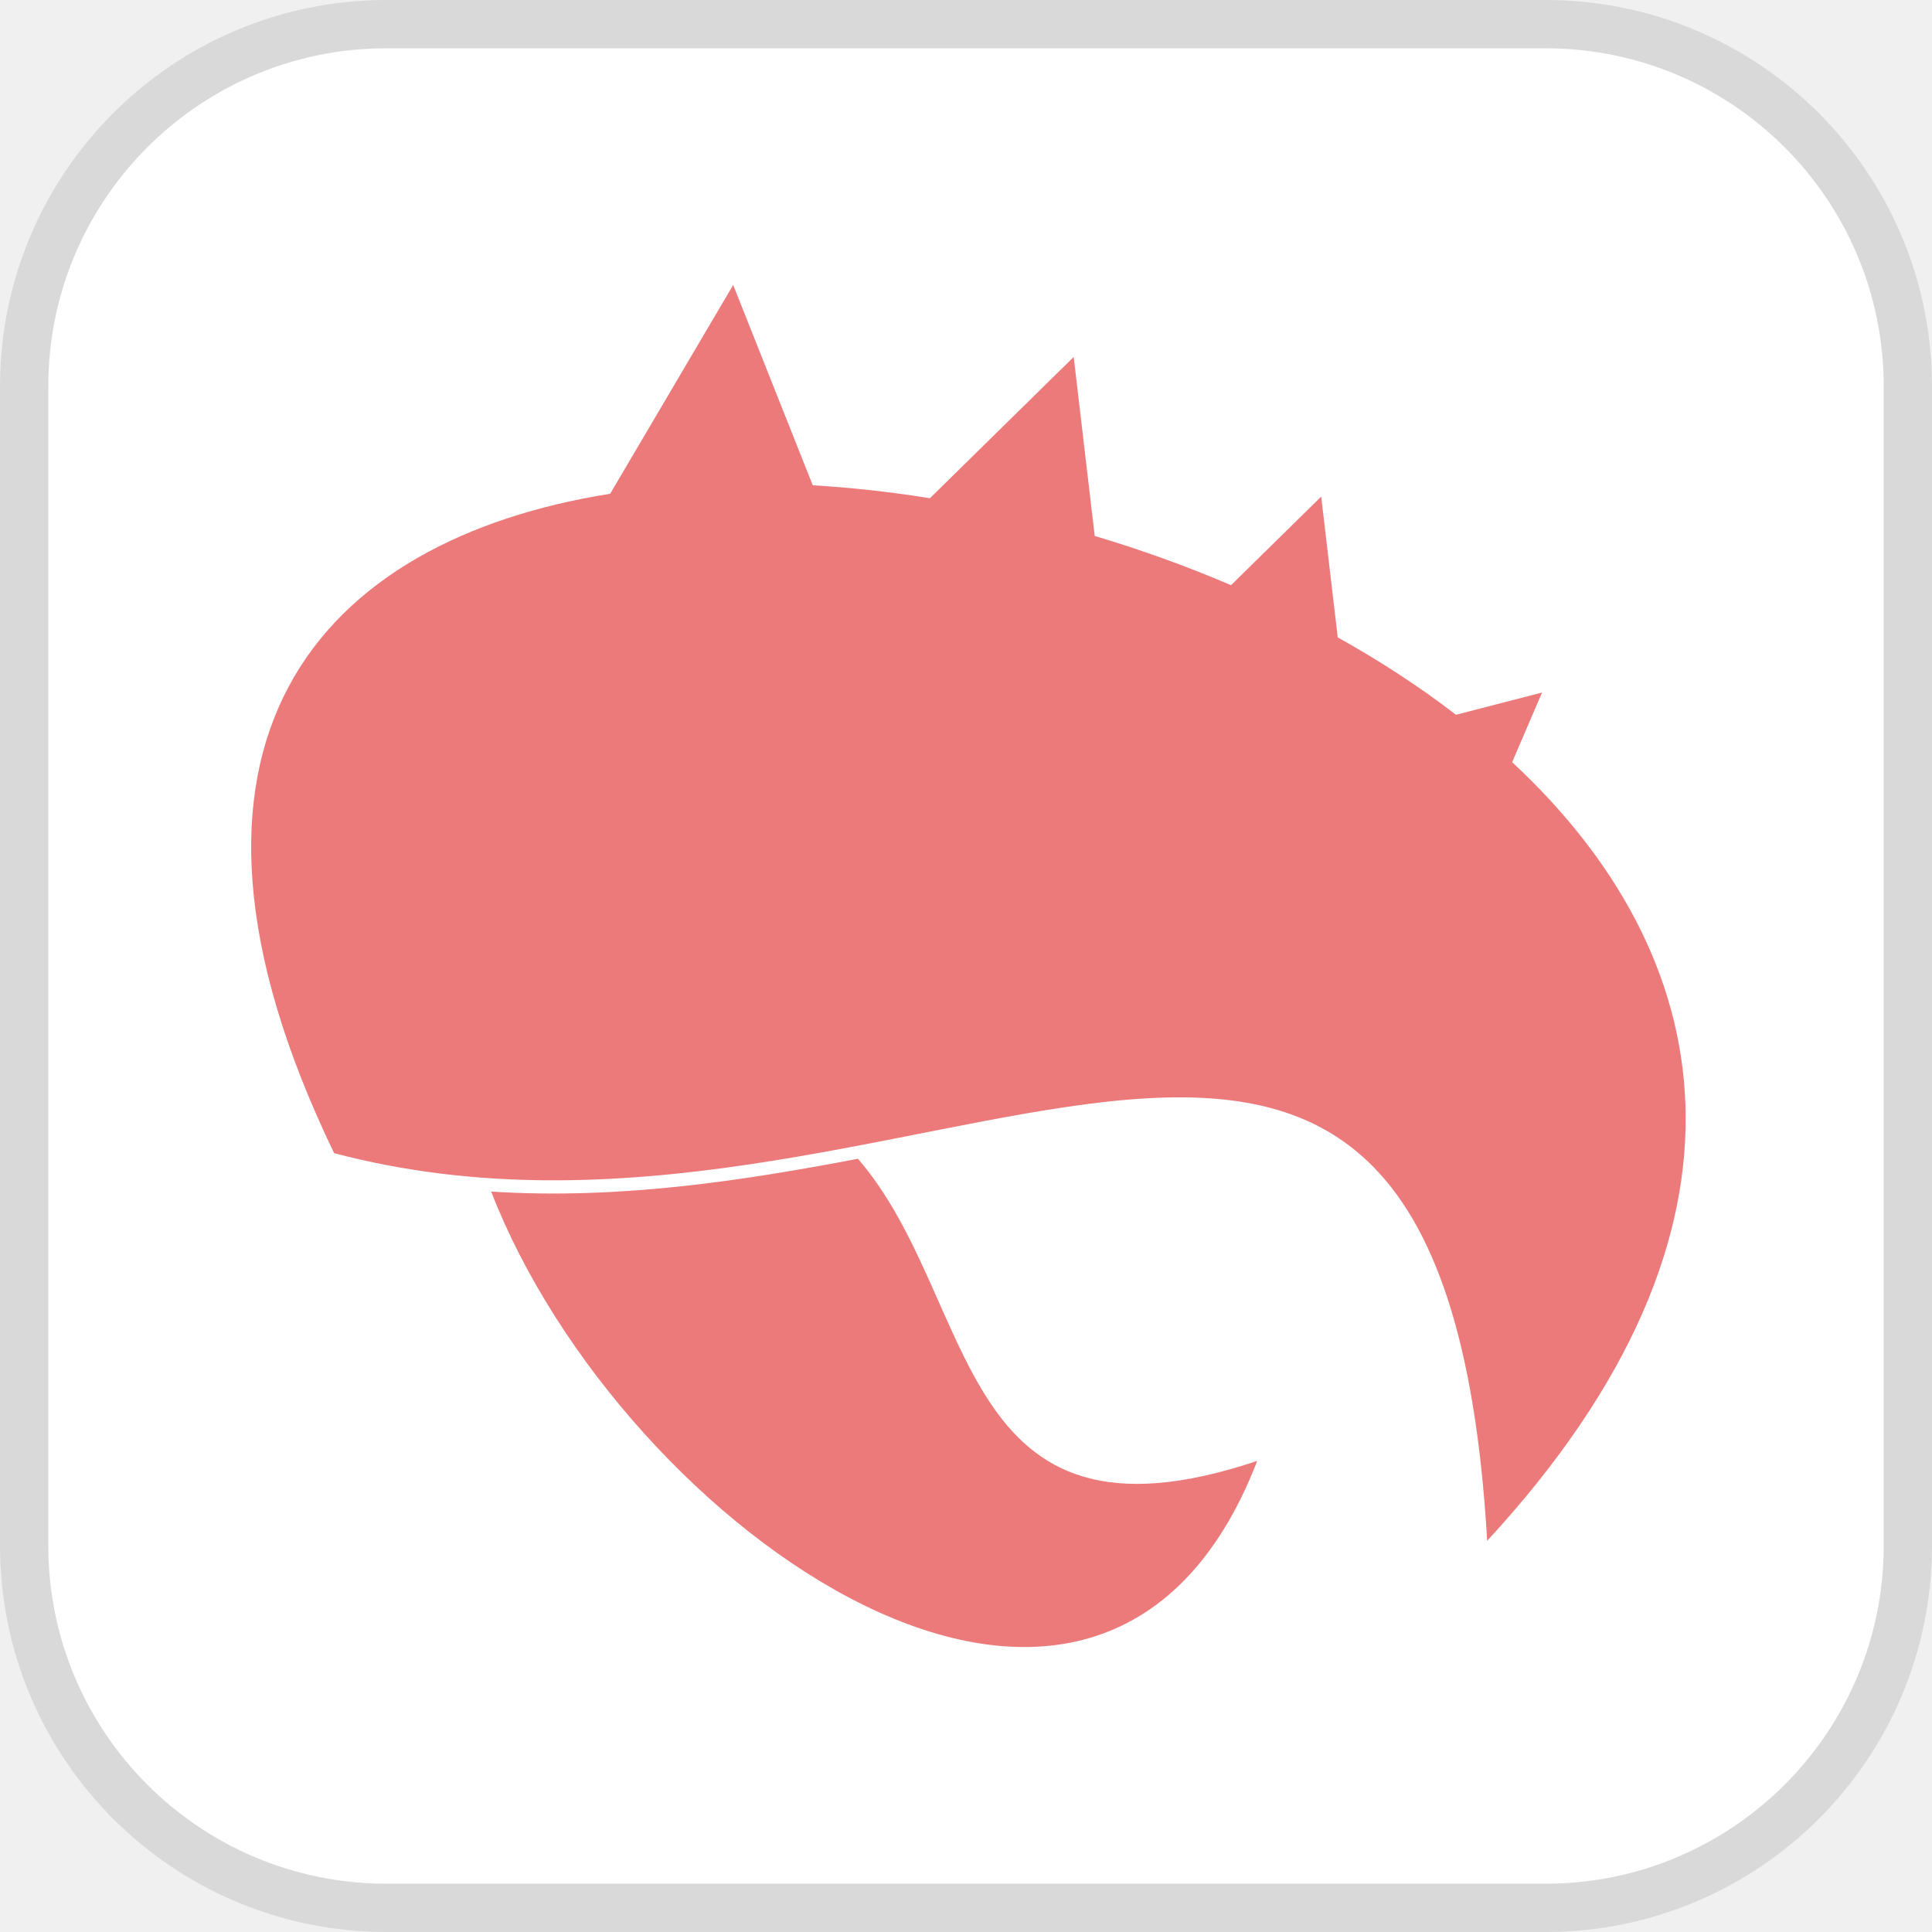
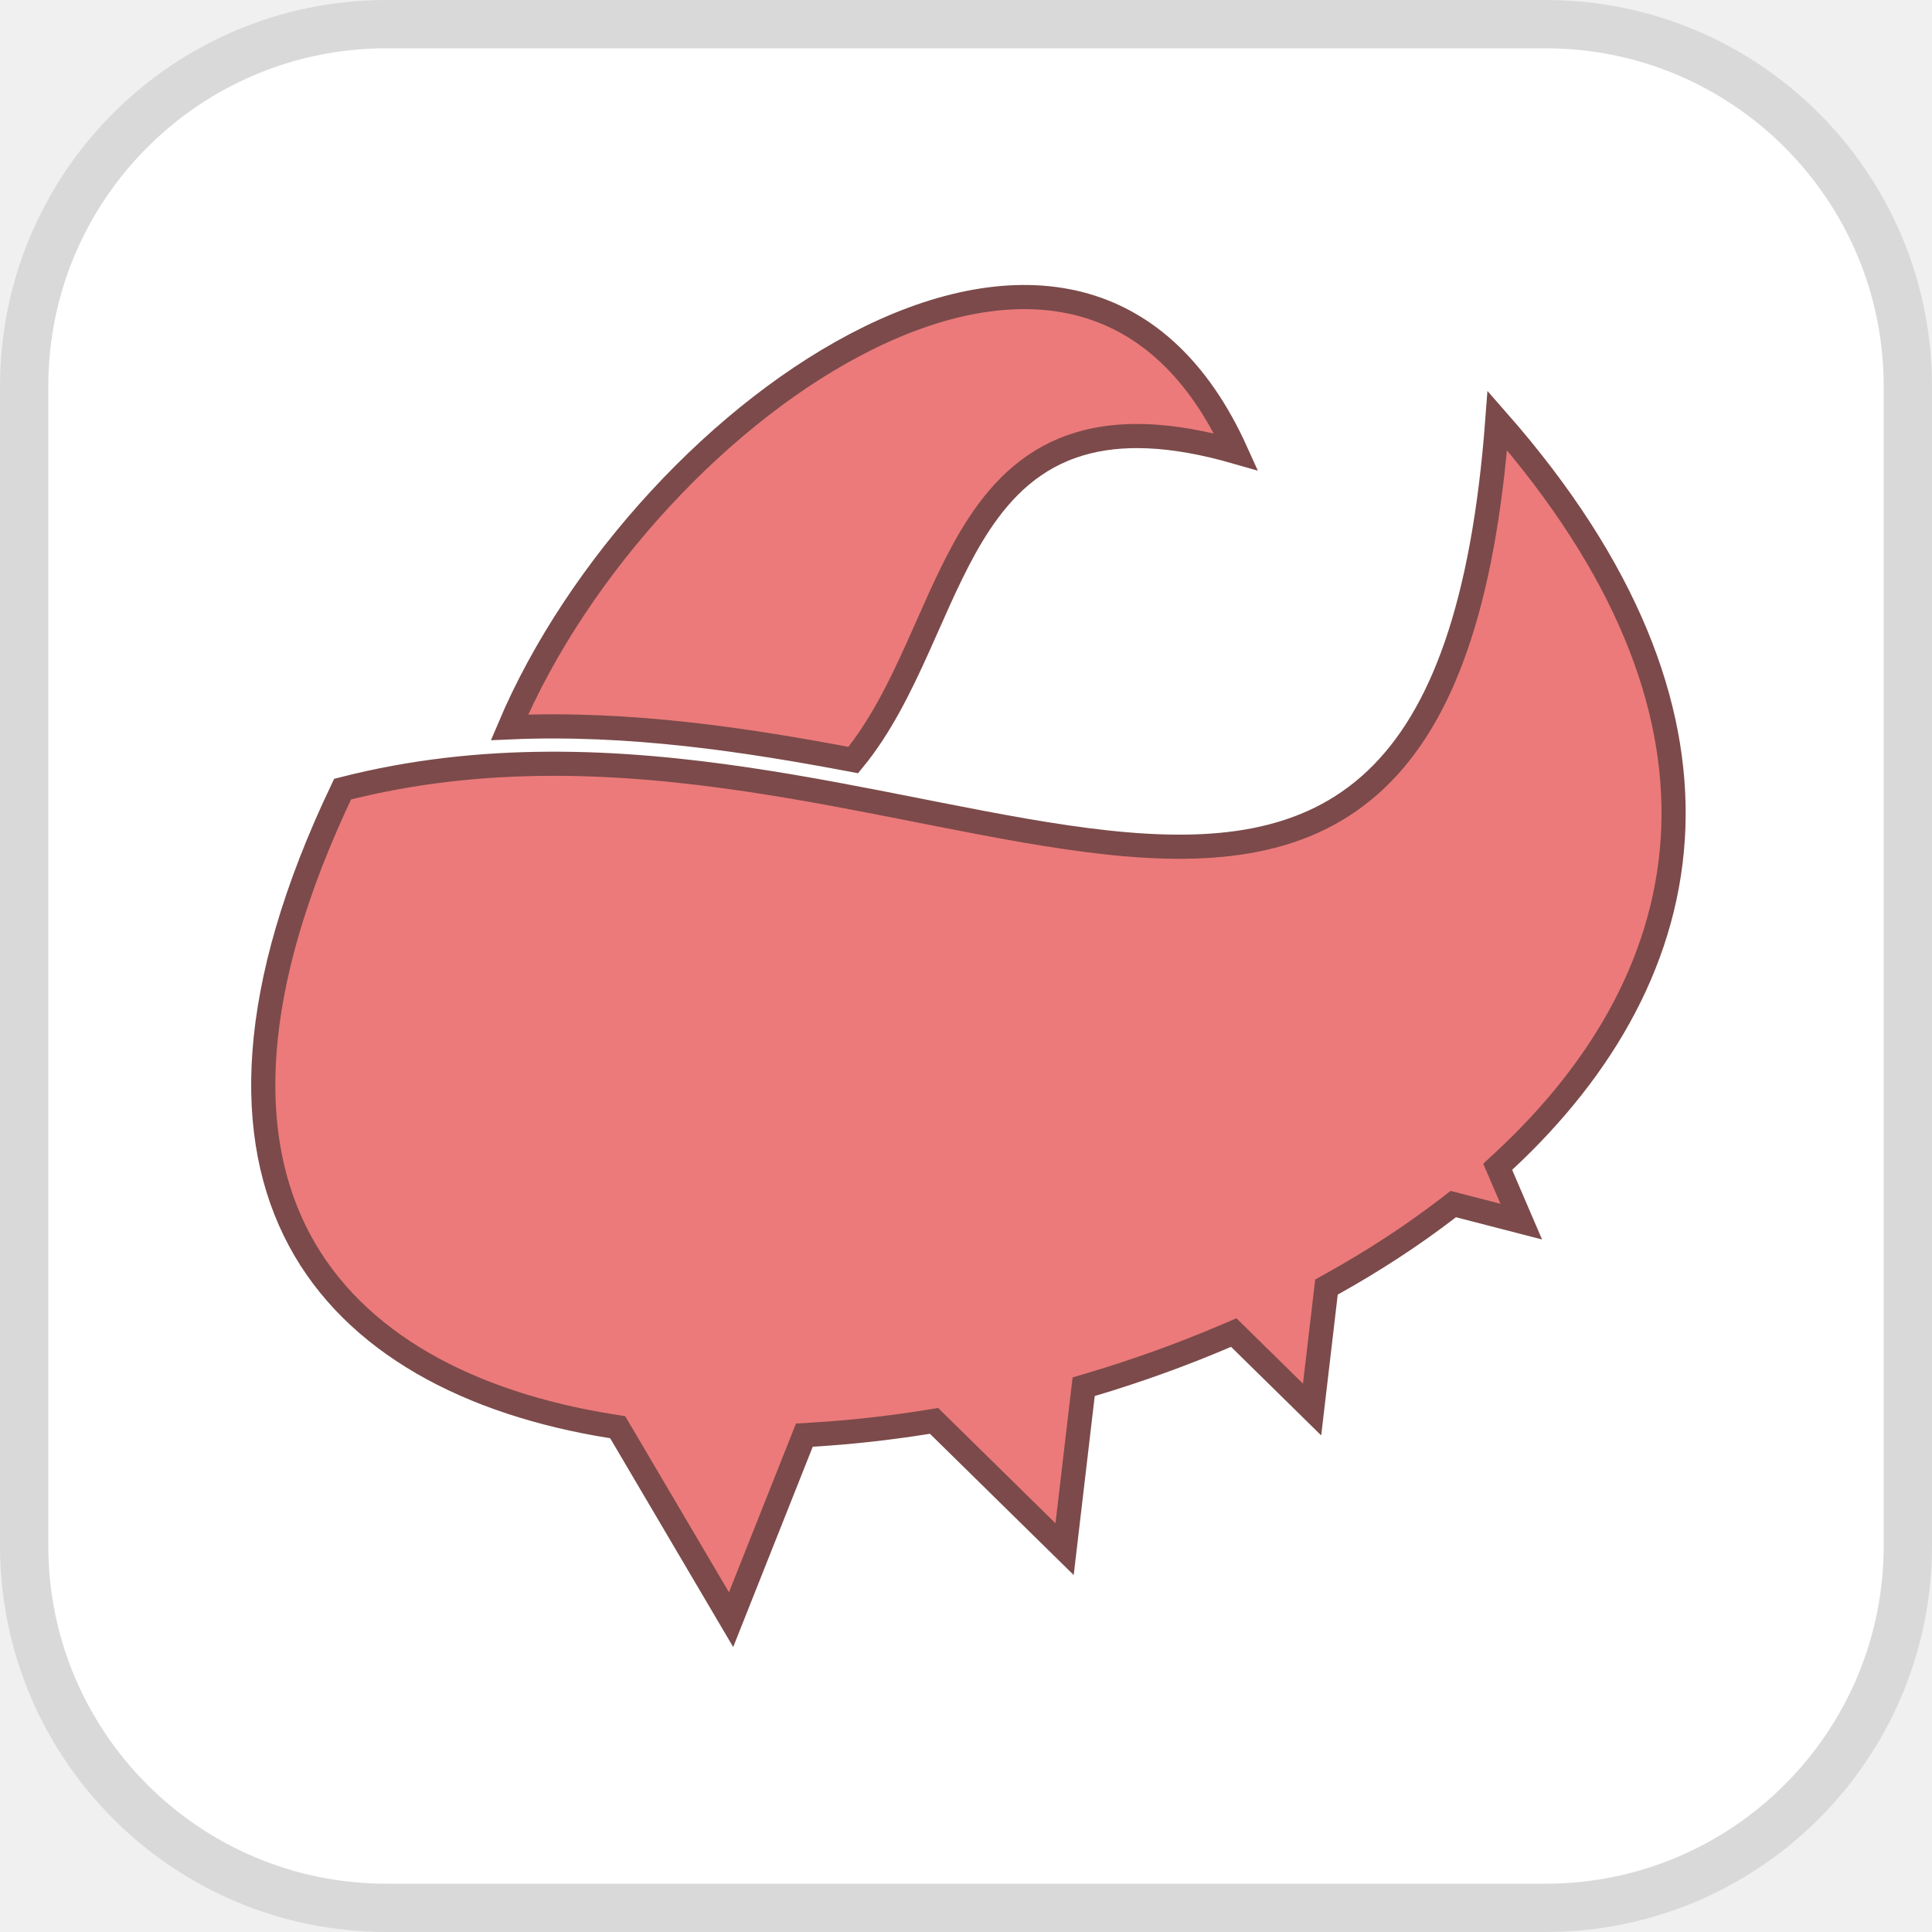
<svg xmlns="http://www.w3.org/2000/svg" width="400" height="400" viewBox="0 0 400 400" fill="none">
-   <g clip-path="url(#clip0_1785_419)">
+   <g clip-path="url(#clip0_1787_2)">
    <rect x="5" y="5" width="390" height="390" rx="75" fill="white" stroke="#D9D9D9" stroke-width="10" />
-     <path d="M313.073 157.796L319.268 143.38L301.447 147.984C293.884 142.165 285.672 136.813 276.965 131.965L273.542 102.812L254.877 121.153C245.734 117.238 236.271 113.828 226.652 110.963L222.299 73.902L192.532 103.152C184.378 101.841 176.262 100.947 168.273 100.471L151.799 59L126.328 102.229C66.29 111.769 28.01 153.483 69.179 238.747C187.907 270.153 298.199 152.113 307.905 319.007C368.175 253.697 355.357 197.081 313.073 157.796ZM177.629 239.912C153.932 244.429 128.257 248.412 101.69 246.703C128.752 316.491 227.719 386.766 260.297 302.464C197.176 323.612 202.916 269.162 177.629 239.912Z" fill="#EC7A7A" />
+     <path d="M310.776 243.191L310.08 241.572L311.371 240.372C332.178 221.042 345.522 197.653 346.448 171.27C347.333 146.086 336.919 117.718 310.005 87.062C307.111 125.361 298.523 148.41 284.928 161.337C270.537 175.021 251.156 176.798 229.156 174.416C218.126 173.222 206.266 170.962 193.846 168.515C192.664 168.282 191.476 168.047 190.283 167.811C178.913 165.564 167.074 163.225 154.836 161.405C128.146 157.437 99.763 155.98 70.931 163.38C51.011 205.125 50.705 235.624 62.005 256.729C73.415 278.039 97.095 290.594 126.72 295.302L127.883 295.487L128.482 296.502L151.361 335.331L165.949 298.606L166.536 297.128L168.124 297.033C176.029 296.562 184.061 295.678 192.135 294.38L193.383 294.179L194.284 295.065L220.411 320.738L224.169 288.746L224.361 287.111L225.938 286.641C235.467 283.802 244.84 280.425 253.893 276.549L255.434 275.889L256.63 277.064L271.654 291.828L274.482 267.743L274.631 266.473L275.749 265.85C284.357 261.058 292.465 255.772 299.923 250.034L300.89 249.29L302.073 249.595L314.959 252.925L310.776 243.191ZM255.925 93.555C248.071 76.172 237.129 66.853 224.875 63.27C211.408 59.332 195.805 62.156 180.024 69.878C149.53 84.8 119.518 117.464 105.487 150.588C130.43 149.493 154.486 153.168 176.659 157.359C182.239 150.555 186.266 142.39 190.058 133.973C190.714 132.519 191.363 131.053 192.014 129.585C195.277 122.223 198.56 114.815 202.687 108.539C207.696 100.921 214.114 94.688 223.597 91.878C231.973 89.396 242.427 89.679 255.925 93.555Z" fill="#EC7A7A" stroke="#7C4A4A" stroke-width="5" />
  </g>
  <defs>
-     <clipPath id="clip0_1785_419">
+     <clipPath id="clip0_1787_2">
      <rect width="400" height="400" fill="white" />
    </clipPath>
  </defs>
</svg>
